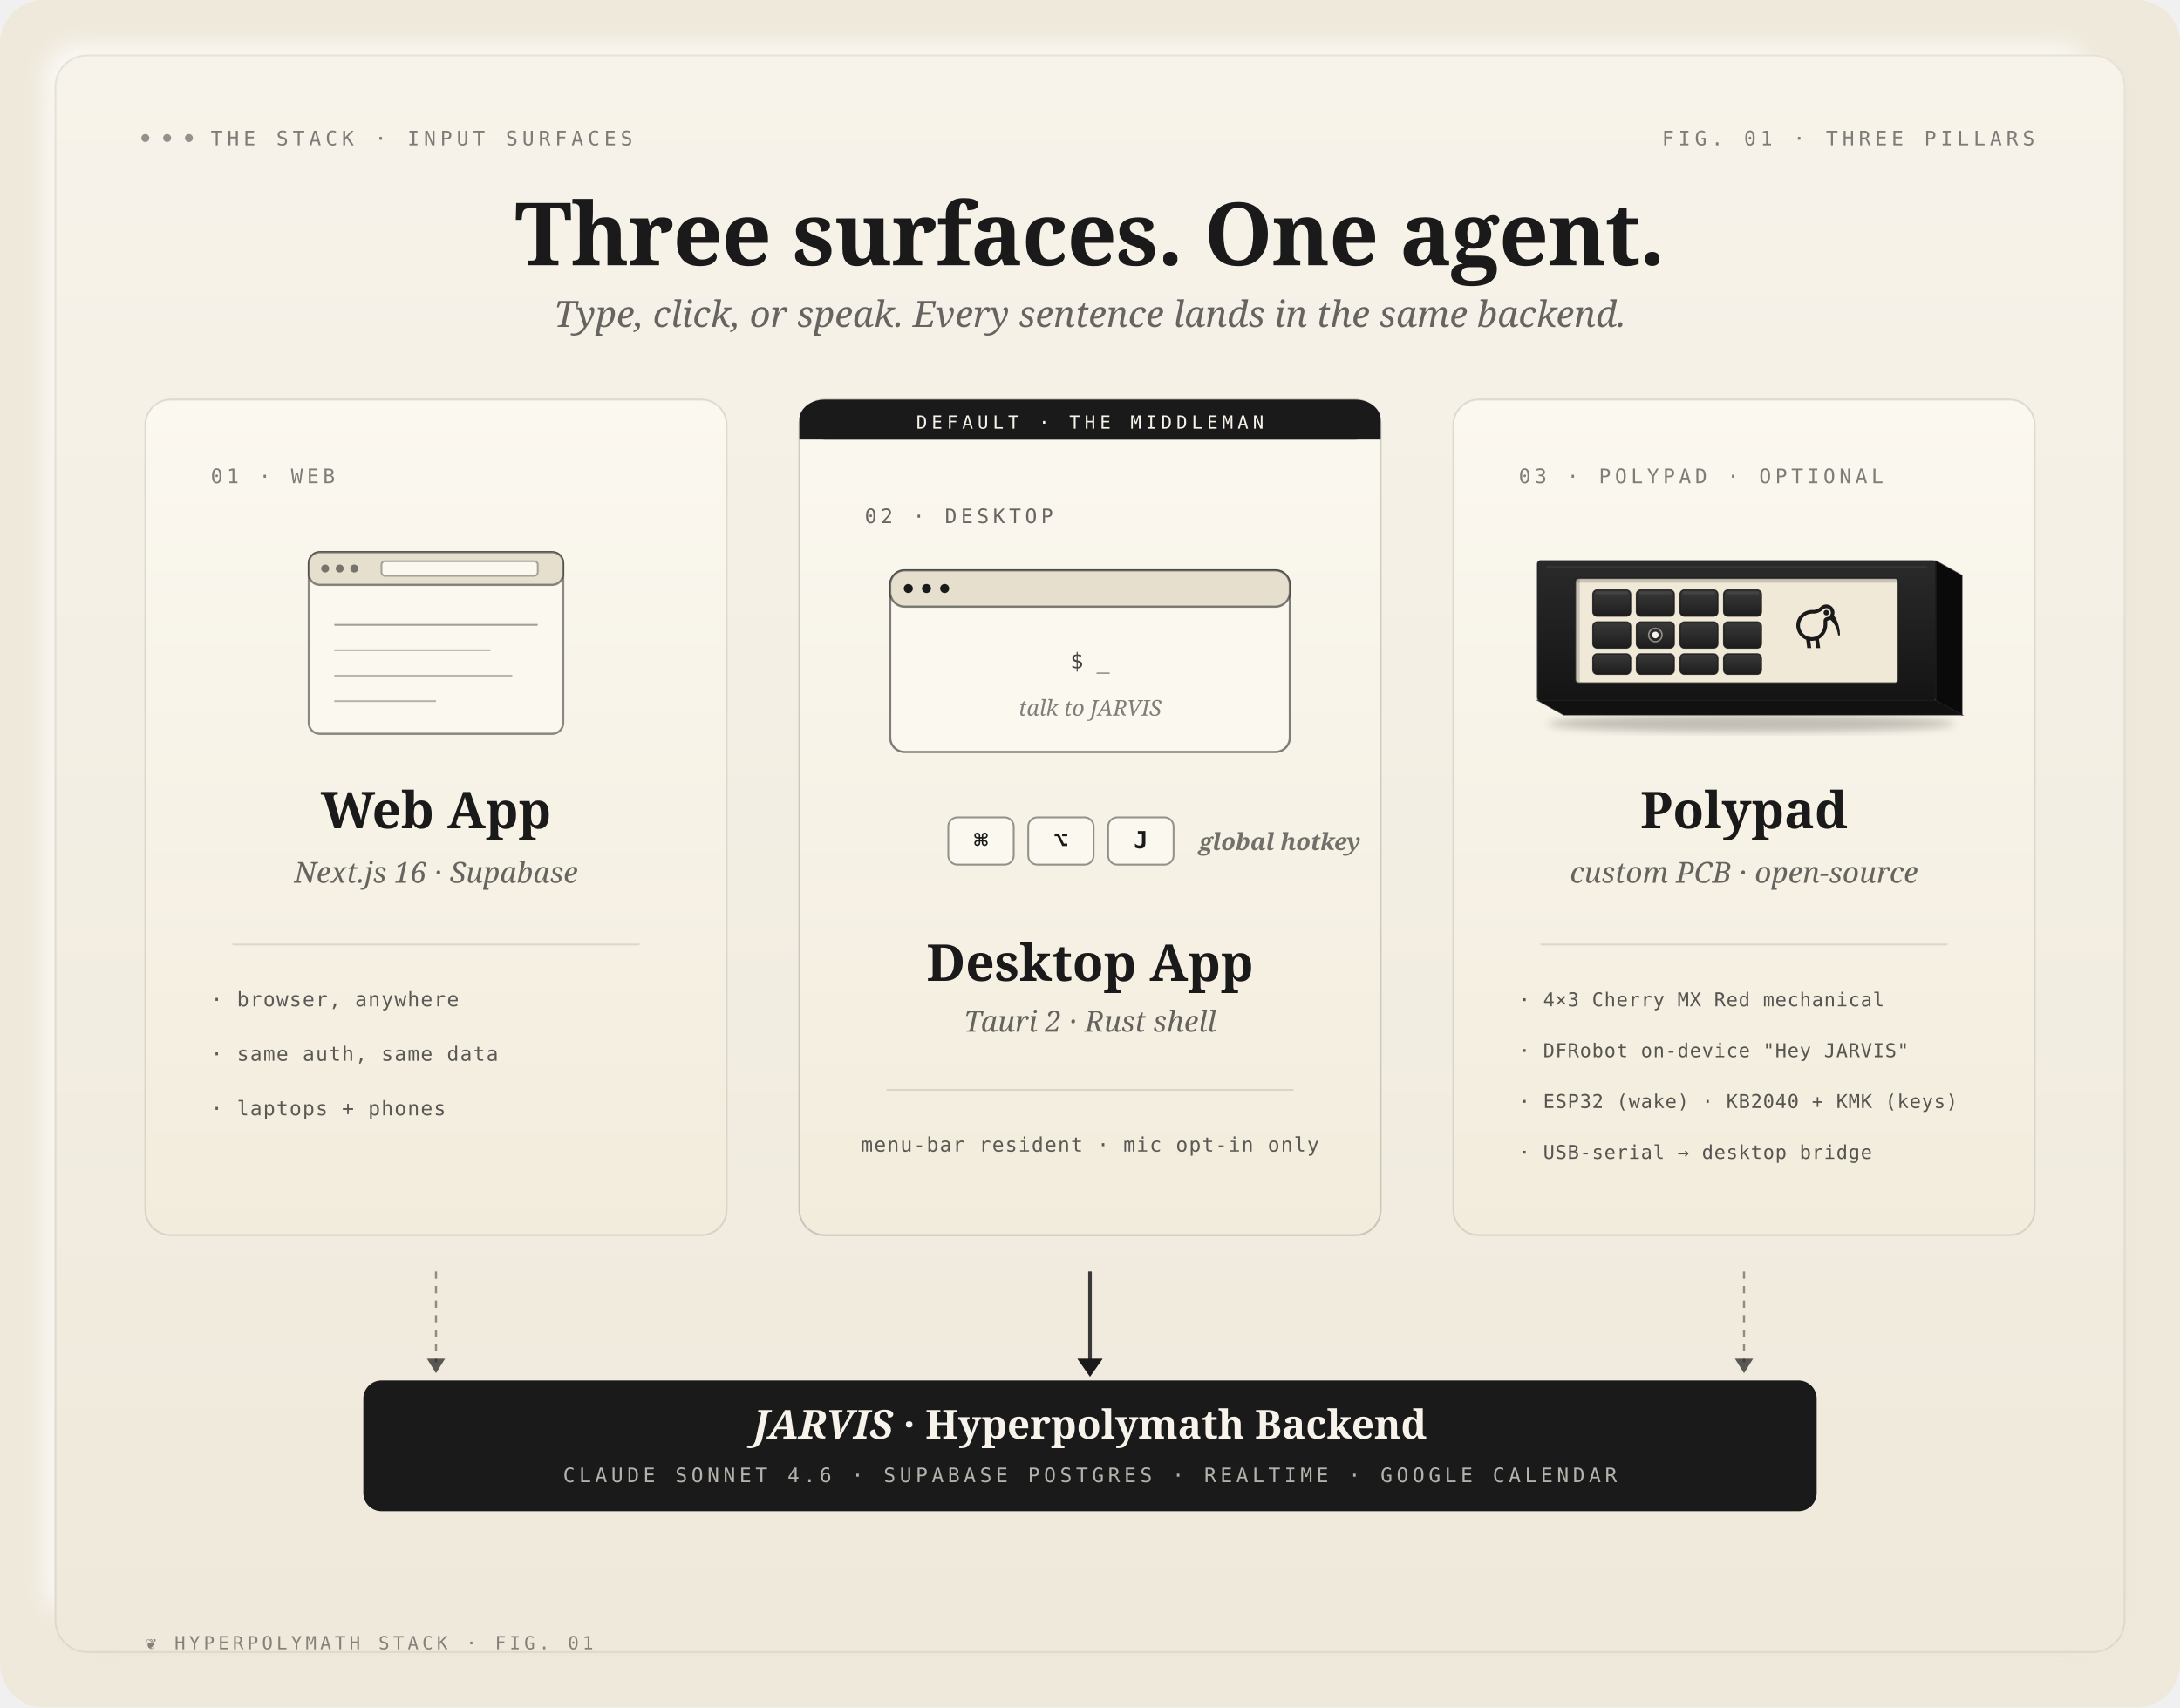
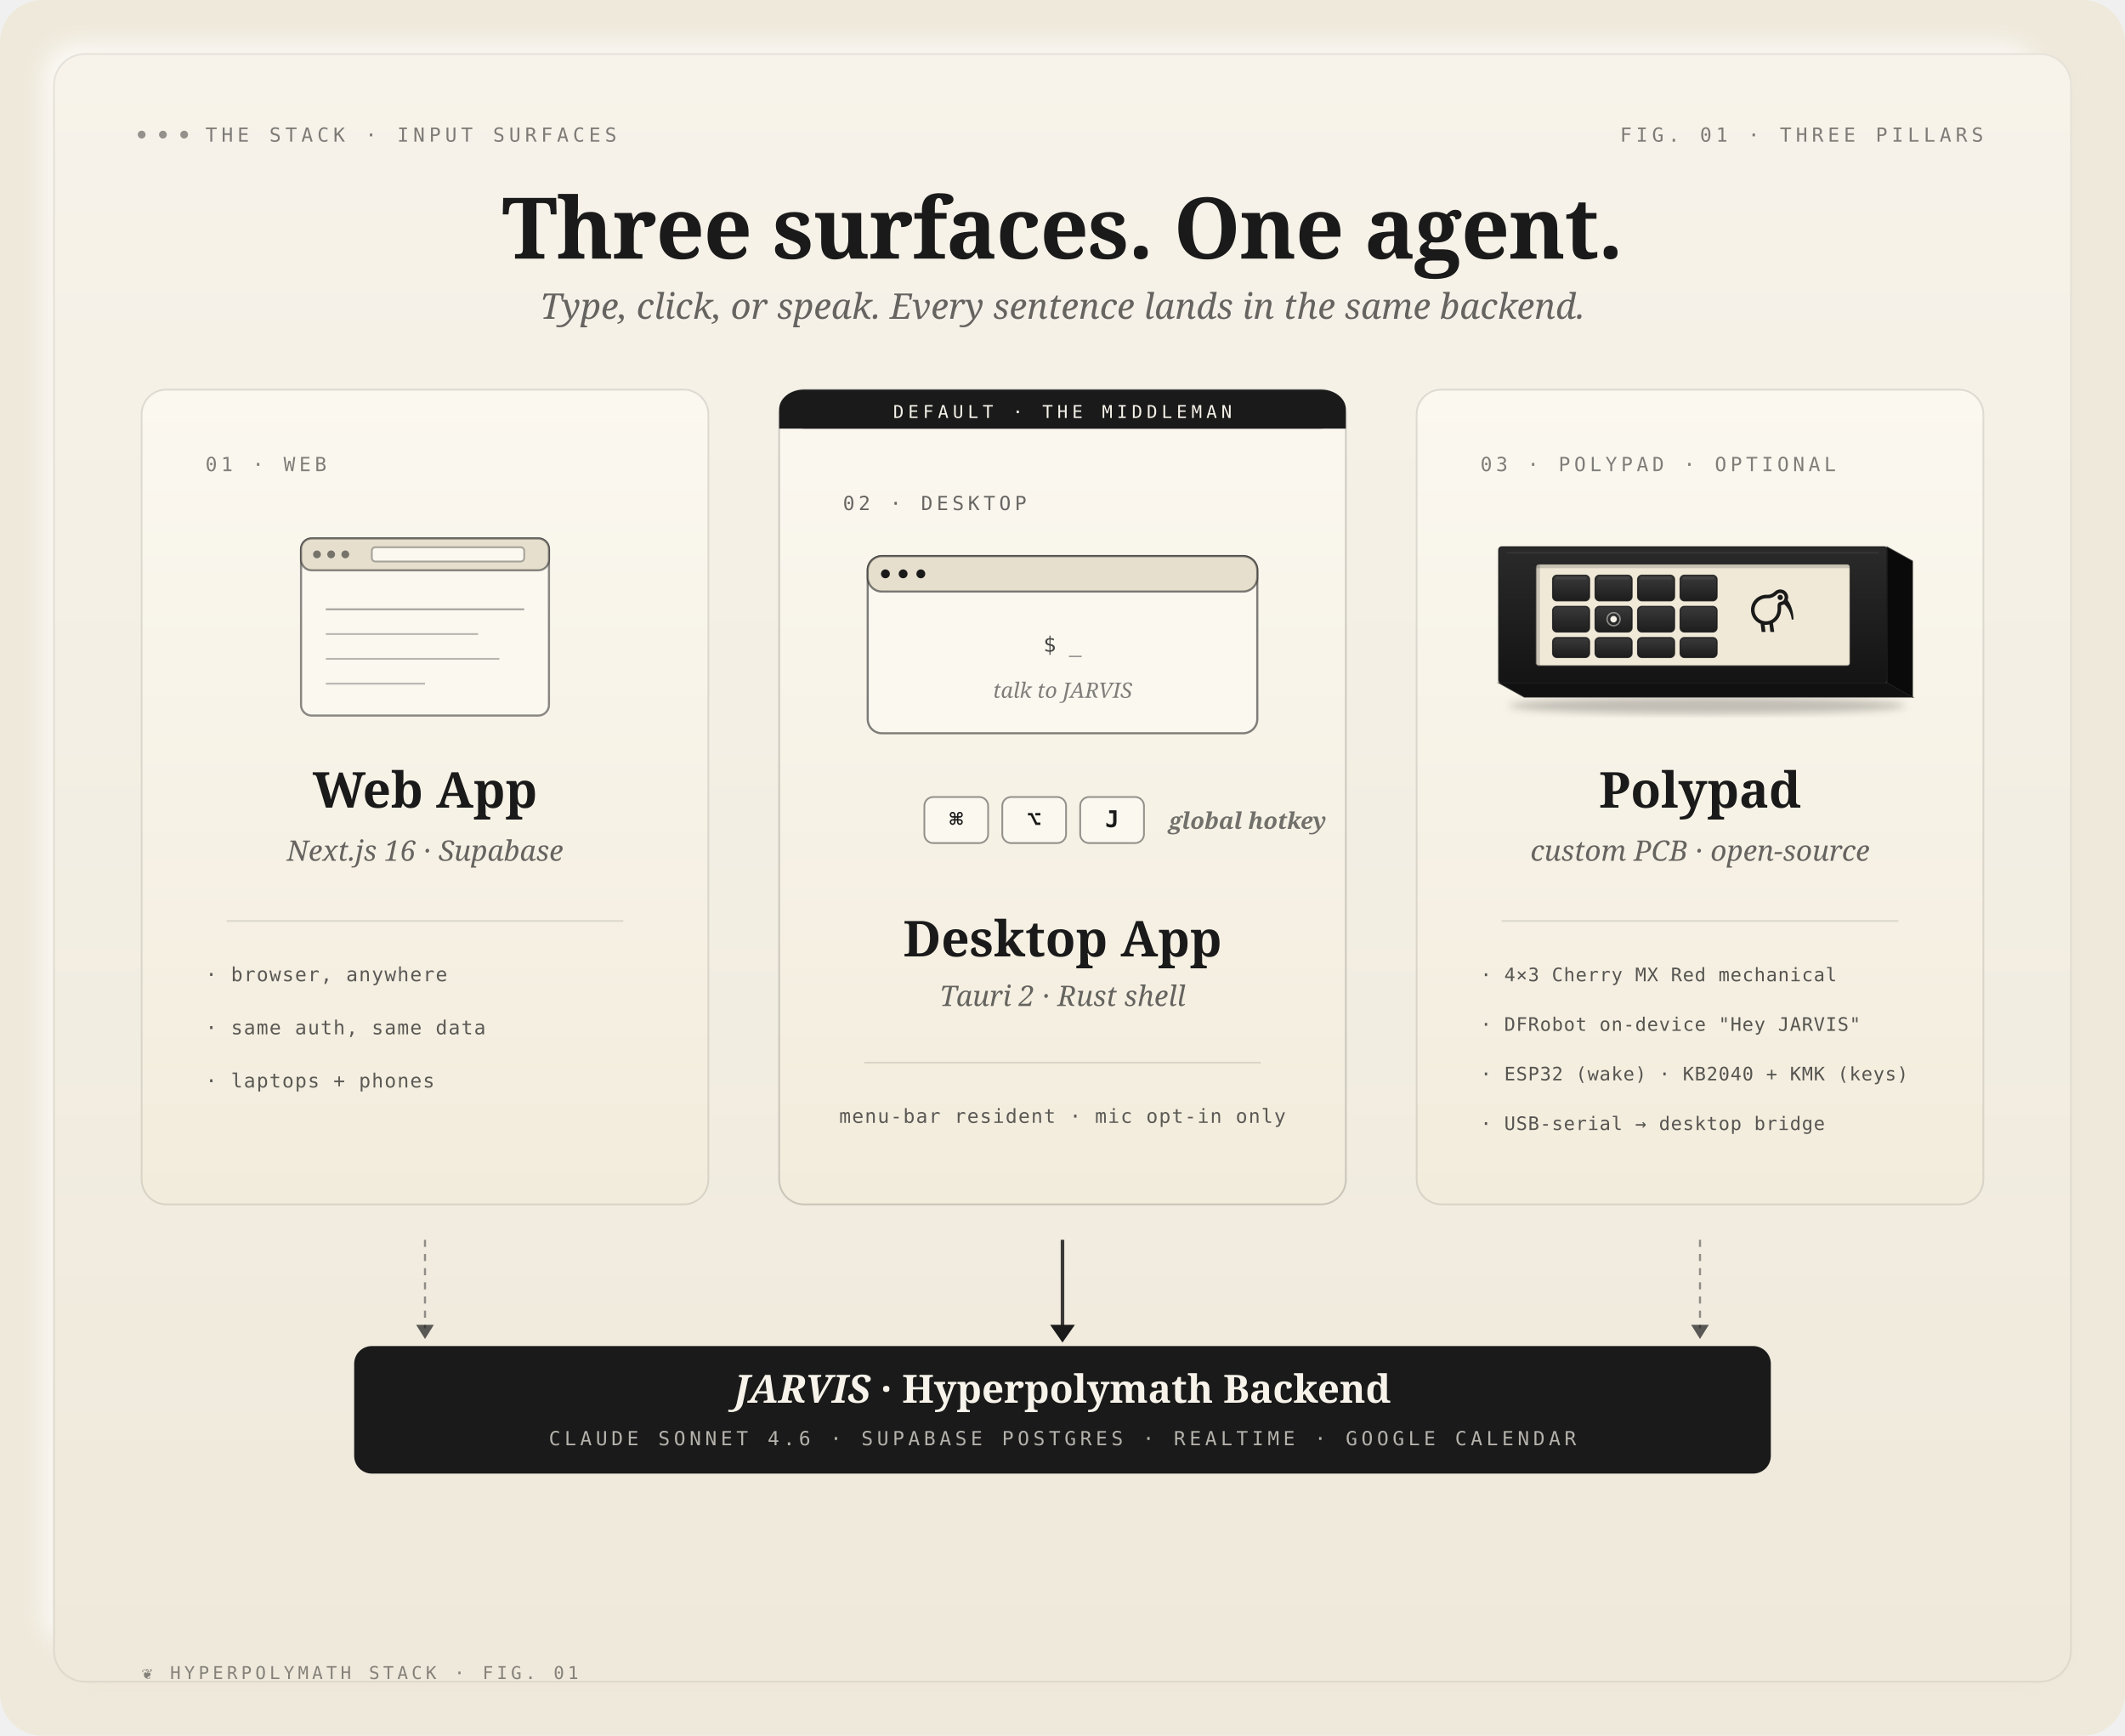
- <svg xmlns="http://www.w3.org/2000/svg" viewBox="0 0 1200 940" width="1200" height="940" role="img" aria-label="Hyperpolymath stack — Web app, Desktop app middleman, and Polypad hardware, all feeding the same backend">
+ <svg xmlns="http://www.w3.org/2000/svg" viewBox="0 0 1200 980" width="1200" height="980" role="img" aria-label="Hyperpolymath stack — Web app, Desktop app middleman, and Polypad hardware, all feeding the same backend">
  <defs>
    <linearGradient id="paper2" x1="0" y1="0" x2="0" y2="1">
      <stop offset="0%" stop-color="#f7f3ea" />
      <stop offset="100%" stop-color="#efe9db" />
    </linearGradient>
    <linearGradient id="cardPaper" x1="0" y1="0" x2="0" y2="1">
      <stop offset="0%" stop-color="#fbf8f0" />
      <stop offset="100%" stop-color="#f2ecdc" />
    </linearGradient>
    <linearGradient id="polypadTop" x1="0" y1="0" x2="0" y2="1">
      <stop offset="0%" stop-color="#2a2a2a" />
      <stop offset="100%" stop-color="#141414" />
    </linearGradient>
    <linearGradient id="polypadSide" x1="0" y1="0" x2="0" y2="1">
      <stop offset="0%" stop-color="#1a1a1a" />
      <stop offset="100%" stop-color="#0a0a0a" />
    </linearGradient>
    <linearGradient id="keycap" x1="0" y1="0" x2="0" y2="1">
      <stop offset="0%" stop-color="#3a3a3a" />
      <stop offset="100%" stop-color="#1d1d1d" />
    </linearGradient>
    <filter id="neuShadow2" x="-10%" y="-10%" width="120%" height="120%">
      <feGaussianBlur stdDeviation="6" />
    </filter>
    <filter id="softShadow" x="-20%" y="-20%" width="140%" height="140%">
      <feGaussianBlur stdDeviation="3" />
    </filter>
  </defs>
-   <rect x="0" y="0" width="1200" height="940" rx="24" fill="#efe9db" />
-   <rect x="36" y="36" width="1128" height="868" rx="20" fill="#d6cdb9" filter="url(#neuShadow2)" opacity="0.55" />
-   <rect x="24" y="24" width="1128" height="868" rx="20" fill="#ffffff" filter="url(#neuShadow2)" opacity="0.7" />
-   <rect x="30" y="30" width="1140" height="880" rx="18" fill="url(#paper2)" />
-   <rect x="30.5" y="30.5" width="1139" height="879" rx="17.5" fill="none" stroke="#1a1a1a" stroke-opacity="0.08" />
+   <rect x="0" y="0" width="1200" height="980" rx="24" fill="#efe9db" />
+   <rect x="36" y="36" width="1128" height="908" rx="20" fill="#d6cdb9" filter="url(#neuShadow2)" opacity="0.55" />
+   <rect x="24" y="24" width="1128" height="908" rx="20" fill="#ffffff" filter="url(#neuShadow2)" opacity="0.7" />
+   <rect x="30" y="30" width="1140" height="920" rx="18" fill="url(#paper2)" />
+   <rect x="30.5" y="30.5" width="1139" height="919" rx="17.5" fill="none" stroke="#1a1a1a" stroke-opacity="0.08" />
  <g transform="translate(80 76)" fill="#1a1a1a" opacity="0.45">
    <circle cx="0" cy="0" r="2.2" />
    <circle cx="12" cy="0" r="2.2" />
    <circle cx="24" cy="0" r="2.2" />
  </g>
  <text x="116" y="80" font-family="ui-monospace, SFMono-Regular, Menlo, monospace" font-size="11" letter-spacing="2.4" fill="#1a1a1a" fill-opacity="0.55">THE STACK · INPUT SURFACES</text>
  <text x="1120" y="80" text-anchor="end" font-family="ui-monospace, SFMono-Regular, Menlo, monospace" font-size="11" letter-spacing="2.4" fill="#1a1a1a" fill-opacity="0.55">FIG. 01  ·  THREE PILLARS</text>
  <text x="600" y="146" text-anchor="middle" font-family="'EB Garamond', Georgia, serif" font-size="48" font-weight="600" letter-spacing="-0.5" fill="#1a1a1a">Three surfaces. One agent.</text>
  <text x="600" y="180" text-anchor="middle" font-family="'EB Garamond', Georgia, serif" font-style="italic" font-size="20" fill="#1a1a1a" fill-opacity="0.65">Type, click, or speak. Every sentence lands in the same backend.</text>
  <g>
    <rect x="80" y="220" width="320" height="460" rx="14" fill="url(#cardPaper)" stroke="#1a1a1a" stroke-opacity="0.12" />
    <text x="116" y="266" font-family="ui-monospace, SFMono-Regular, Menlo, monospace" font-size="11" letter-spacing="2.2" fill="#1a1a1a" fill-opacity="0.55">01  ·  WEB</text>
    <g transform="translate(170 304)">
      <rect x="0" y="0" width="140" height="100" rx="6" fill="#fbf8f0" stroke="#1a1a1a" stroke-opacity="0.5" stroke-width="1.2" />
      <rect x="0" y="0" width="140" height="18" rx="6" fill="#e6dfcd" stroke="#1a1a1a" stroke-opacity="0.5" stroke-width="1.2" />
      <circle cx="9" cy="9" r="2.2" fill="#1a1a1a" opacity="0.55" />
      <circle cx="17" cy="9" r="2.2" fill="#1a1a1a" opacity="0.55" />
      <circle cx="25" cy="9" r="2.2" fill="#1a1a1a" opacity="0.55" />
      <rect x="40" y="5" width="86" height="8" rx="2" fill="#fbf8f0" stroke="#1a1a1a" stroke-opacity="0.35" />
      <line x1="14" y1="40" x2="126" y2="40" stroke="#1a1a1a" stroke-opacity="0.4" stroke-width="1" />
      <line x1="14" y1="54" x2="100" y2="54" stroke="#1a1a1a" stroke-opacity="0.3" stroke-width="1" />
      <line x1="14" y1="68" x2="112" y2="68" stroke="#1a1a1a" stroke-opacity="0.3" stroke-width="1" />
      <line x1="14" y1="82" x2="70" y2="82" stroke="#1a1a1a" stroke-opacity="0.3" stroke-width="1" />
    </g>
    <text x="240" y="456" text-anchor="middle" font-family="'EB Garamond', Georgia, serif" font-size="28" font-weight="600" fill="#1a1a1a">Web App</text>
    <text x="240" y="486" text-anchor="middle" font-family="'EB Garamond', Georgia, serif" font-style="italic" font-size="16" fill="#1a1a1a" fill-opacity="0.65">Next.js 16 · Supabase</text>
    <line x1="128" y1="520" x2="352" y2="520" stroke="#1a1a1a" stroke-opacity="0.12" />
    <text x="116" y="554" font-family="ui-monospace, SFMono-Regular, Menlo, monospace" font-size="11" letter-spacing="0.6" fill="#1a1a1a" fill-opacity="0.7">·  browser, anywhere</text>
    <text x="116" y="584" font-family="ui-monospace, SFMono-Regular, Menlo, monospace" font-size="11" letter-spacing="0.6" fill="#1a1a1a" fill-opacity="0.7">·  same auth, same data</text>
    <text x="116" y="614" font-family="ui-monospace, SFMono-Regular, Menlo, monospace" font-size="11" letter-spacing="0.6" fill="#1a1a1a" fill-opacity="0.7">·  laptops + phones</text>
  </g>
  <g>
    <rect x="440" y="220" width="320" height="460" rx="14" fill="url(#cardPaper)" stroke="#1a1a1a" stroke-opacity="0.18" />
    <rect x="440" y="220" width="320" height="22" rx="14" fill="#1a1a1a" />
    <rect x="440" y="232" width="320" height="10" fill="#1a1a1a" />
    <text x="600" y="236" text-anchor="middle" font-family="ui-monospace, SFMono-Regular, Menlo, monospace" font-size="10" letter-spacing="2.4" fill="#f7f3ea">DEFAULT  ·  THE MIDDLEMAN</text>
    <text x="476" y="288" font-family="ui-monospace, SFMono-Regular, Menlo, monospace" font-size="11" letter-spacing="2.2" fill="#1a1a1a" fill-opacity="0.65">02  ·  DESKTOP</text>
    <g transform="translate(490 314)">
      <rect x="0" y="0" width="220" height="100" rx="8" fill="#fbf8f0" stroke="#1a1a1a" stroke-opacity="0.55" stroke-width="1.2" />
      <rect x="0" y="0" width="220" height="20" rx="8" fill="#e6dfcd" stroke="#1a1a1a" stroke-opacity="0.55" stroke-width="1.2" />
      <circle cx="10" cy="10" r="2.5" fill="#1a1a1a" />
      <circle cx="20" cy="10" r="2.5" fill="#1a1a1a" />
      <circle cx="30" cy="10" r="2.5" fill="#1a1a1a" />
      <text x="110" y="54" text-anchor="middle" font-family="ui-monospace, SFMono-Regular, Menlo, monospace" font-size="12" fill="#1a1a1a" fill-opacity="0.8">$ _</text>
      <text x="110" y="80" text-anchor="middle" font-family="'EB Garamond', Georgia, serif" font-style="italic" font-size="12" fill="#1a1a1a" fill-opacity="0.55">talk to JARVIS</text>
    </g>
    <g transform="translate(522 450)" font-family="ui-monospace, SFMono-Regular, Menlo, monospace" font-size="13" font-weight="600">
      <rect x="0" y="0" width="36" height="26" rx="5" fill="#fbf8f0" stroke="#1a1a1a" stroke-opacity="0.45" />
      <text x="18" y="17" text-anchor="middle" fill="#1a1a1a">⌘</text>
      <rect x="44" y="0" width="36" height="26" rx="5" fill="#fbf8f0" stroke="#1a1a1a" stroke-opacity="0.45" />
      <text x="62" y="17" text-anchor="middle" fill="#1a1a1a">⌥</text>
      <rect x="88" y="0" width="36" height="26" rx="5" fill="#fbf8f0" stroke="#1a1a1a" stroke-opacity="0.45" />
      <text x="106" y="17" text-anchor="middle" fill="#1a1a1a">J</text>
      <text x="138" y="18" font-family="'EB Garamond', Georgia, serif" font-style="italic" font-size="13" fill="#1a1a1a" fill-opacity="0.6">global hotkey</text>
    </g>
    <text x="600" y="540" text-anchor="middle" font-family="'EB Garamond', Georgia, serif" font-size="28" font-weight="600" fill="#1a1a1a">Desktop App</text>
    <text x="600" y="568" text-anchor="middle" font-family="'EB Garamond', Georgia, serif" font-style="italic" font-size="16" fill="#1a1a1a" fill-opacity="0.65">Tauri 2 · Rust shell</text>
    <line x1="488" y1="600" x2="712" y2="600" stroke="#1a1a1a" stroke-opacity="0.12" />
    <text x="600" y="634" text-anchor="middle" font-family="ui-monospace, SFMono-Regular, Menlo, monospace" font-size="11" letter-spacing="0.6" fill="#1a1a1a" fill-opacity="0.7">menu-bar resident  ·  mic opt-in only</text>
  </g>
  <g>
    <rect x="800" y="220" width="320" height="460" rx="14" fill="url(#cardPaper)" stroke="#1a1a1a" stroke-opacity="0.12" />
    <text x="836" y="266" font-family="ui-monospace, SFMono-Regular, Menlo, monospace" font-size="11" letter-spacing="2.2" fill="#1a1a1a" fill-opacity="0.55">03  ·  POLYPAD  ·  OPTIONAL</text>
    <g transform="translate(840 296) scale(0.8)">
      <ellipse cx="155" cy="128" rx="140" ry="6" fill="#1a1a1a" fill-opacity="0.22" filter="url(#softShadow)" />
      <path d="M 282 16 L 300 26 L 300 122 L 282 112 Z" fill="#0a0a0a" stroke="#1a1a1a" stroke-opacity="0.65" stroke-width="0.8" />
      <path d="M 8 112 L 282 112 L 300 122 L 26 122 Z" fill="#111111" stroke="#1a1a1a" stroke-opacity="0.65" stroke-width="0.8" />
      <rect x="8" y="16" width="274" height="96" rx="2" fill="url(#polypadTop)" stroke="#1a1a1a" stroke-opacity="0.85" stroke-width="1" />
      <line x1="14" y1="20" x2="276" y2="20" stroke="#ffffff" stroke-opacity="0.06" />
      <rect x="34" y="28" width="222" height="72" rx="2" fill="#f0e9d8" stroke="#1a1a1a" stroke-opacity="0.7" stroke-width="1" />
      <rect x="34" y="28" width="222" height="3" fill="#1a1a1a" fill-opacity="0.18" />
      <rect x="34" y="28" width="3" height="72" fill="#1a1a1a" fill-opacity="0.18" />
      <g fill="url(#keycap)" stroke="#1a1a1a" stroke-opacity="0.85" stroke-width="0.9">
        <rect x="46" y="36" width="26" height="18" rx="3" />
        <rect x="76" y="36" width="26" height="18" rx="3" />
        <rect x="106" y="36" width="26" height="18" rx="3" />
        <rect x="136" y="36" width="26" height="18" rx="3" />
        <rect x="46" y="58" width="26" height="18" rx="3" />
        <rect x="76" y="58" width="26" height="18" rx="3" />
        <rect x="106" y="58" width="26" height="18" rx="3" />
        <rect x="136" y="58" width="26" height="18" rx="3" />
        <rect x="46" y="80" width="26" height="14" rx="3" />
        <rect x="76" y="80" width="26" height="14" rx="3" />
        <rect x="106" y="80" width="26" height="14" rx="3" />
        <rect x="136" y="80" width="26" height="14" rx="3" />
      </g>
      <g fill="#ffffff" fill-opacity="0.06">
        <rect x="48" y="37" width="22" height="2" />
        <rect x="78" y="37" width="22" height="2" />
        <rect x="108" y="37" width="22" height="2" />
        <rect x="138" y="37" width="22" height="2" />
      </g>
      <circle cx="89" cy="67" r="2.3" fill="#f7f3ea" />
      <circle cx="89" cy="67" r="4.6" fill="none" stroke="#f7f3ea" stroke-opacity="0.5" />
      <g transform="translate(186 46) scale(1.25)" fill="#1a1a1a">
        <path d="m20.741,5.991c.21-.595.299-1.234.243-1.88-.114-1.326-.812-2.532-1.913-3.309-1.422-1.002-3.378-1.072-4.87-.174-.307.185-.59.403-.841.647-.807.786-2.119,1.723-3.788,1.723h-.794C4.18,2.998.334,6.462.022,10.884c-.174,2.468.725,4.883,2.468,6.625.844.844,1.848,1.484,2.938,1.906l.573,4.583h2.191l-.499-4.04c.271.026.544.04.818.04.201,0,.403-.007.604-.021.447-.032.881-.108,1.305-.209l.529,4.231h2.168l-.706-4.987c2.729-1.469,4.589-4.425,4.589-7.791l.021-2.262c.615-.069,1.187-.271,1.708-.568,3.845,3.229,4.272,8.608,4.272,8.608h1c0-5.446-2.104-9.299-3.259-11.007Zm-3.943.98c-1.025.115-1.798.952-1.798,1.947v2.302c0,3.553-2.647,6.523-6.026,6.761-1.891.131-3.737-.555-5.07-1.887-1.333-1.333-2.021-3.181-1.887-5.071.238-3.379,3.208-6.026,6.761-6.026h.794c1.852,0,3.645-.792,5.183-2.29.141-.137.301-.261.477-.366.823-.495,1.901-.458,2.686.095.627.442,1.008,1.098,1.073,1.846.063.737-.2,1.46-.723,1.983-.398.398-.907.642-1.47.705Zm1.202-2.473c0,.828-.672,1.5-1.5,1.5s-1.5-.672-1.5-1.5.672-1.5,1.5-1.5,1.5.672,1.5,1.5Z" />
      </g>
    </g>
    <text x="960" y="456" text-anchor="middle" font-family="'EB Garamond', Georgia, serif" font-size="28" font-weight="600" fill="#1a1a1a">Polypad</text>
    <text x="960" y="486" text-anchor="middle" font-family="'EB Garamond', Georgia, serif" font-style="italic" font-size="16" fill="#1a1a1a" fill-opacity="0.65">custom PCB · open-source</text>
    <line x1="848" y1="520" x2="1072" y2="520" stroke="#1a1a1a" stroke-opacity="0.12" />
    <text x="836" y="554" font-family="ui-monospace, SFMono-Regular, Menlo, monospace" font-size="10.5" letter-spacing="0.4" fill="#1a1a1a" fill-opacity="0.72">·  4×3 Cherry MX Red mechanical</text>
    <text x="836" y="582" font-family="ui-monospace, SFMono-Regular, Menlo, monospace" font-size="10.5" letter-spacing="0.4" fill="#1a1a1a" fill-opacity="0.72">·  DFRobot on-device "Hey JARVIS"</text>
    <text x="836" y="610" font-family="ui-monospace, SFMono-Regular, Menlo, monospace" font-size="10.5" letter-spacing="0.4" fill="#1a1a1a" fill-opacity="0.72">·  ESP32 (wake)  ·  KB2040 + KMK (keys)</text>
    <text x="836" y="638" font-family="ui-monospace, SFMono-Regular, Menlo, monospace" font-size="10.5" letter-spacing="0.4" fill="#1a1a1a" fill-opacity="0.72">·  USB-serial → desktop bridge</text>
  </g>
  <line x1="240" y1="700" x2="240" y2="750" stroke="#1a1a1a" stroke-opacity="0.45" stroke-width="1.2" stroke-dasharray="4 4" />
  <polygon points="240,756 235,748 245,748" fill="#1a1a1a" fill-opacity="0.7" />
  <line x1="600" y1="700" x2="600" y2="750" stroke="#1a1a1a" stroke-opacity="0.85" stroke-width="2" />
  <polygon points="600,758 593,748 607,748" fill="#1a1a1a" />
  <line x1="960" y1="700" x2="960" y2="750" stroke="#1a1a1a" stroke-opacity="0.45" stroke-width="1.2" stroke-dasharray="4 4" />
  <polygon points="960,756 955,748 965,748" fill="#1a1a1a" fill-opacity="0.7" />
  <rect x="200" y="760" width="800" height="72" rx="10" fill="#1a1a1a" />
  <text x="600" y="792" text-anchor="middle" font-family="'EB Garamond', Georgia, serif" font-size="22" font-weight="600" fill="#f7f3ea">
    <tspan font-style="italic" font-weight="800">JARVIS</tspan>  ·  Hyperpolymath Backend
  </text>
  <text x="600" y="816" text-anchor="middle" font-family="ui-monospace, SFMono-Regular, Menlo, monospace" font-size="11" letter-spacing="2.2" fill="#f7f3ea" fill-opacity="0.7">CLAUDE SONNET 4.6  ·  SUPABASE POSTGRES  ·  REALTIME  ·  GOOGLE CALENDAR</text>
-   <text x="80" y="908" font-family="ui-monospace, SFMono-Regular, Menlo, monospace" font-size="10" letter-spacing="2" fill="#1a1a1a" fill-opacity="0.5">❦  HYPERPOLYMATH STACK · FIG. 01</text>
+   <text x="80" y="948" font-family="ui-monospace, SFMono-Regular, Menlo, monospace" font-size="10" letter-spacing="2" fill="#1a1a1a" fill-opacity="0.5">❦  HYPERPOLYMATH STACK · FIG. 01</text>
</svg>
